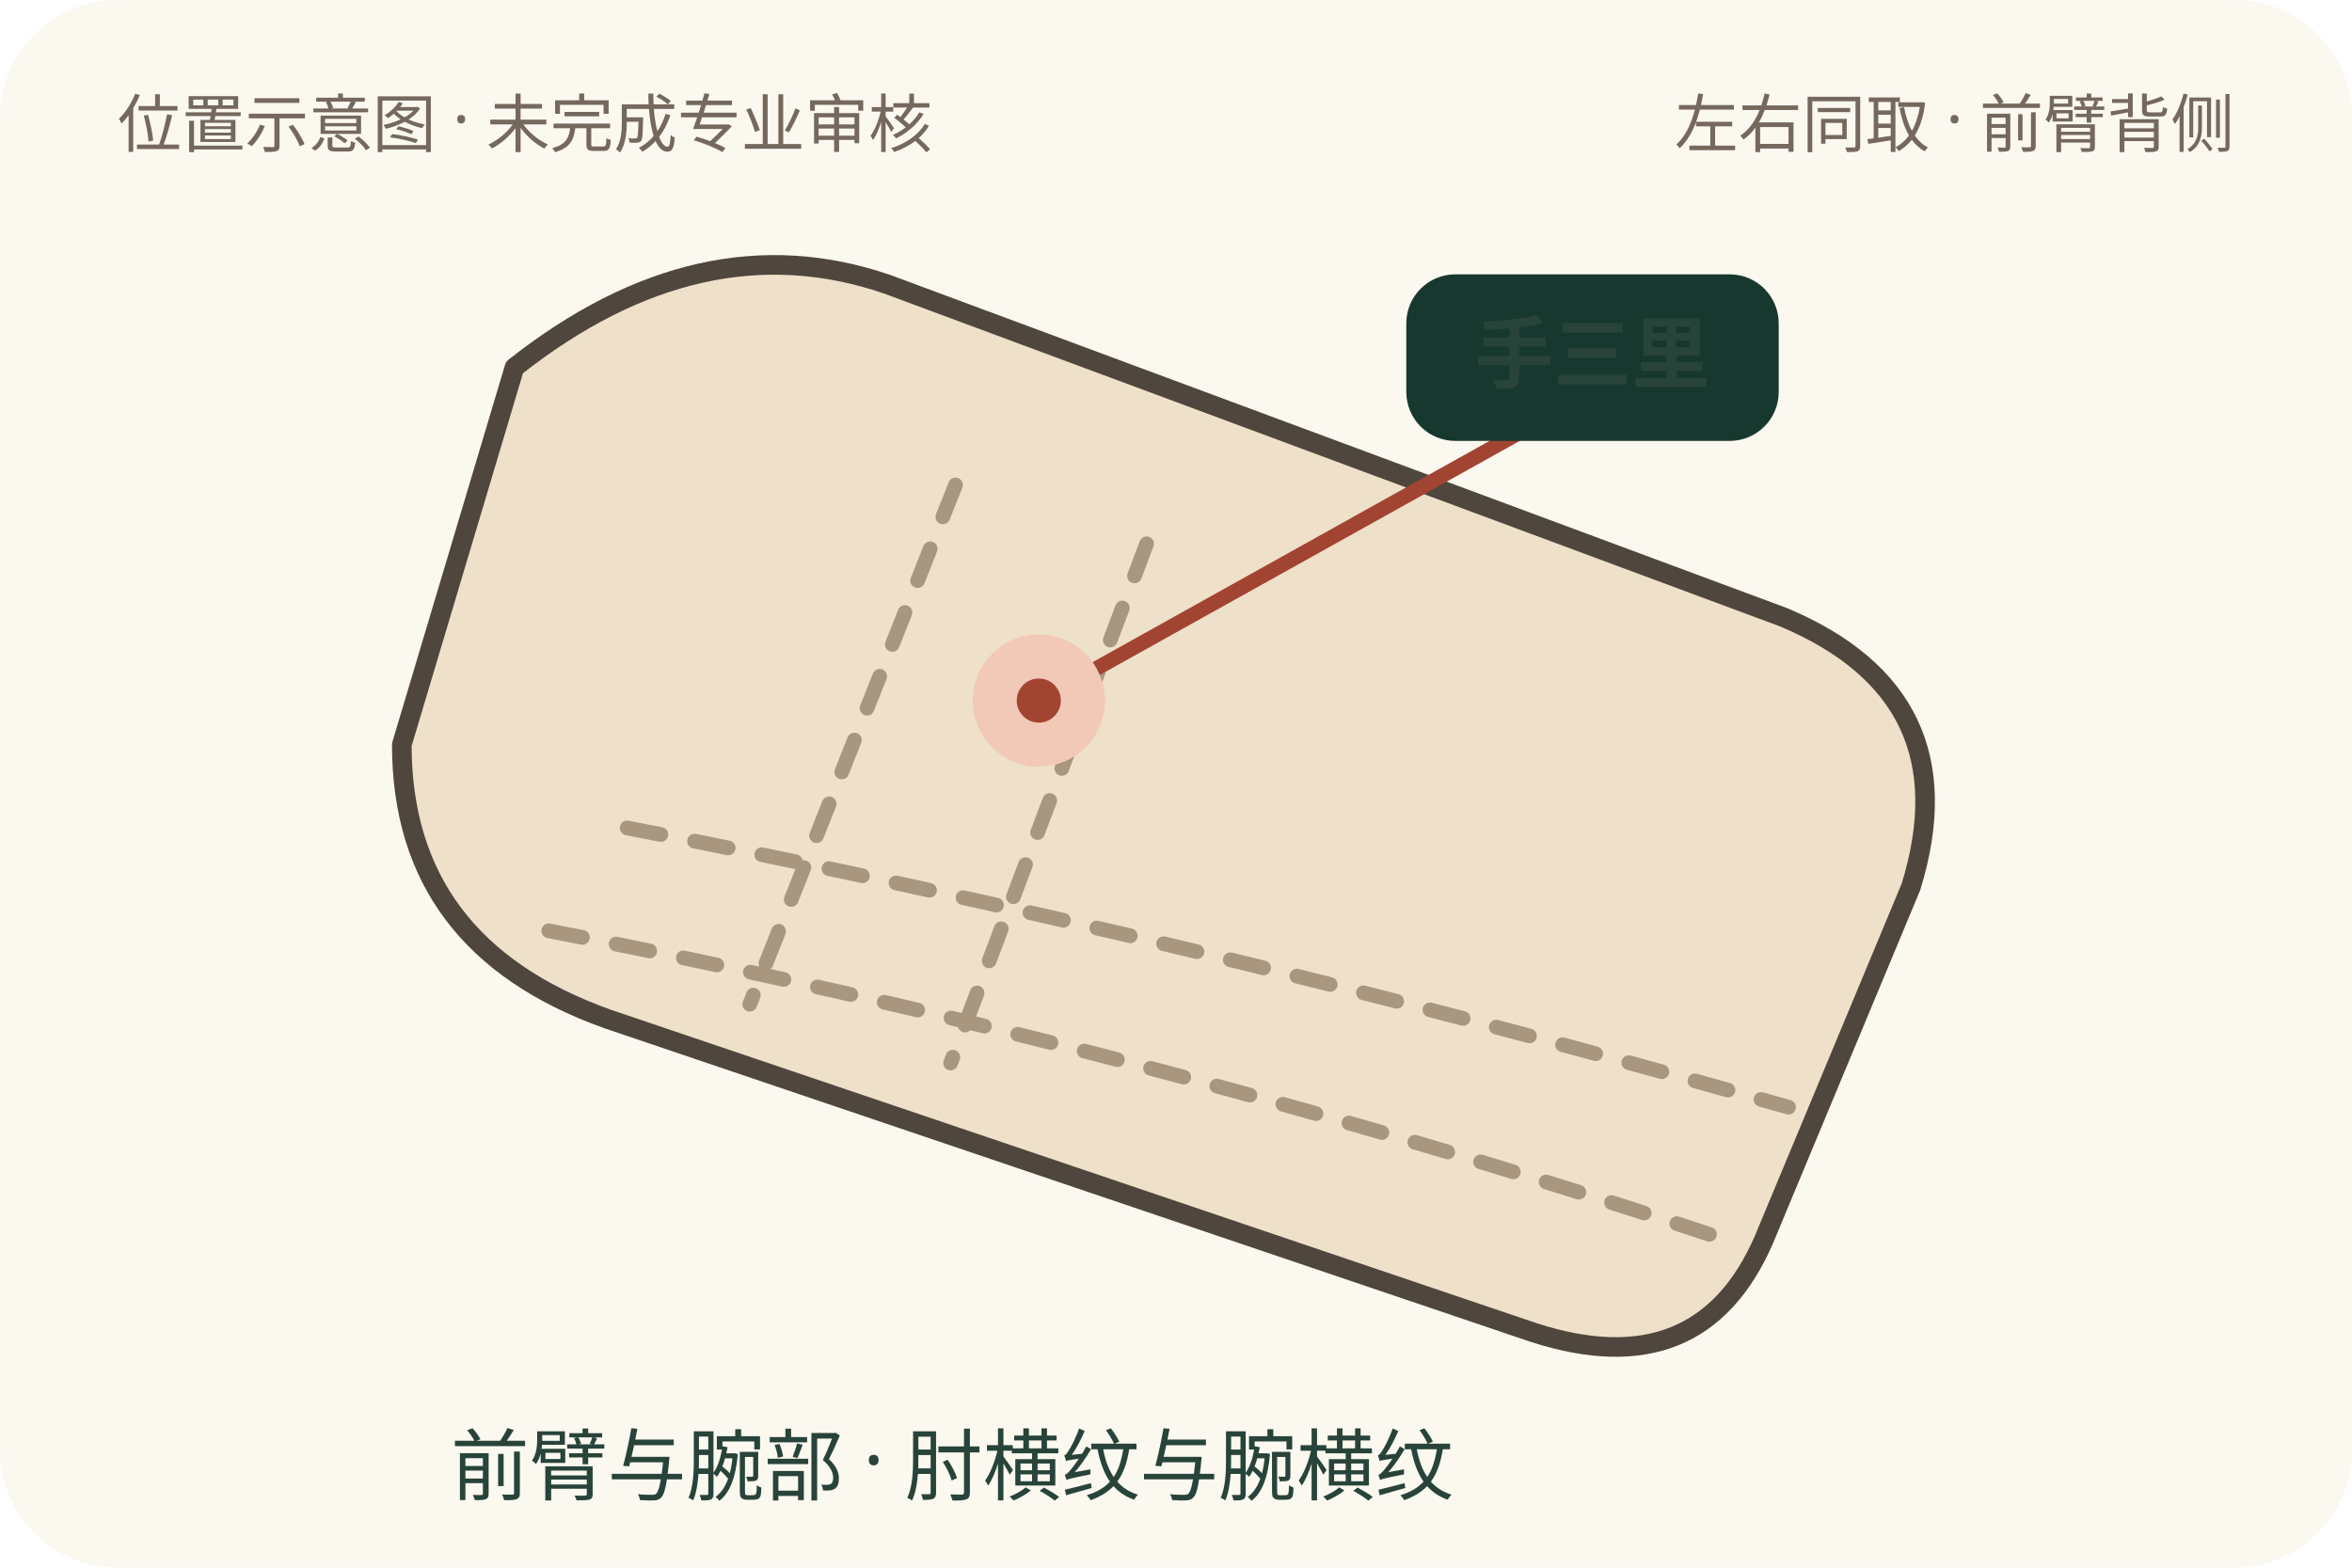
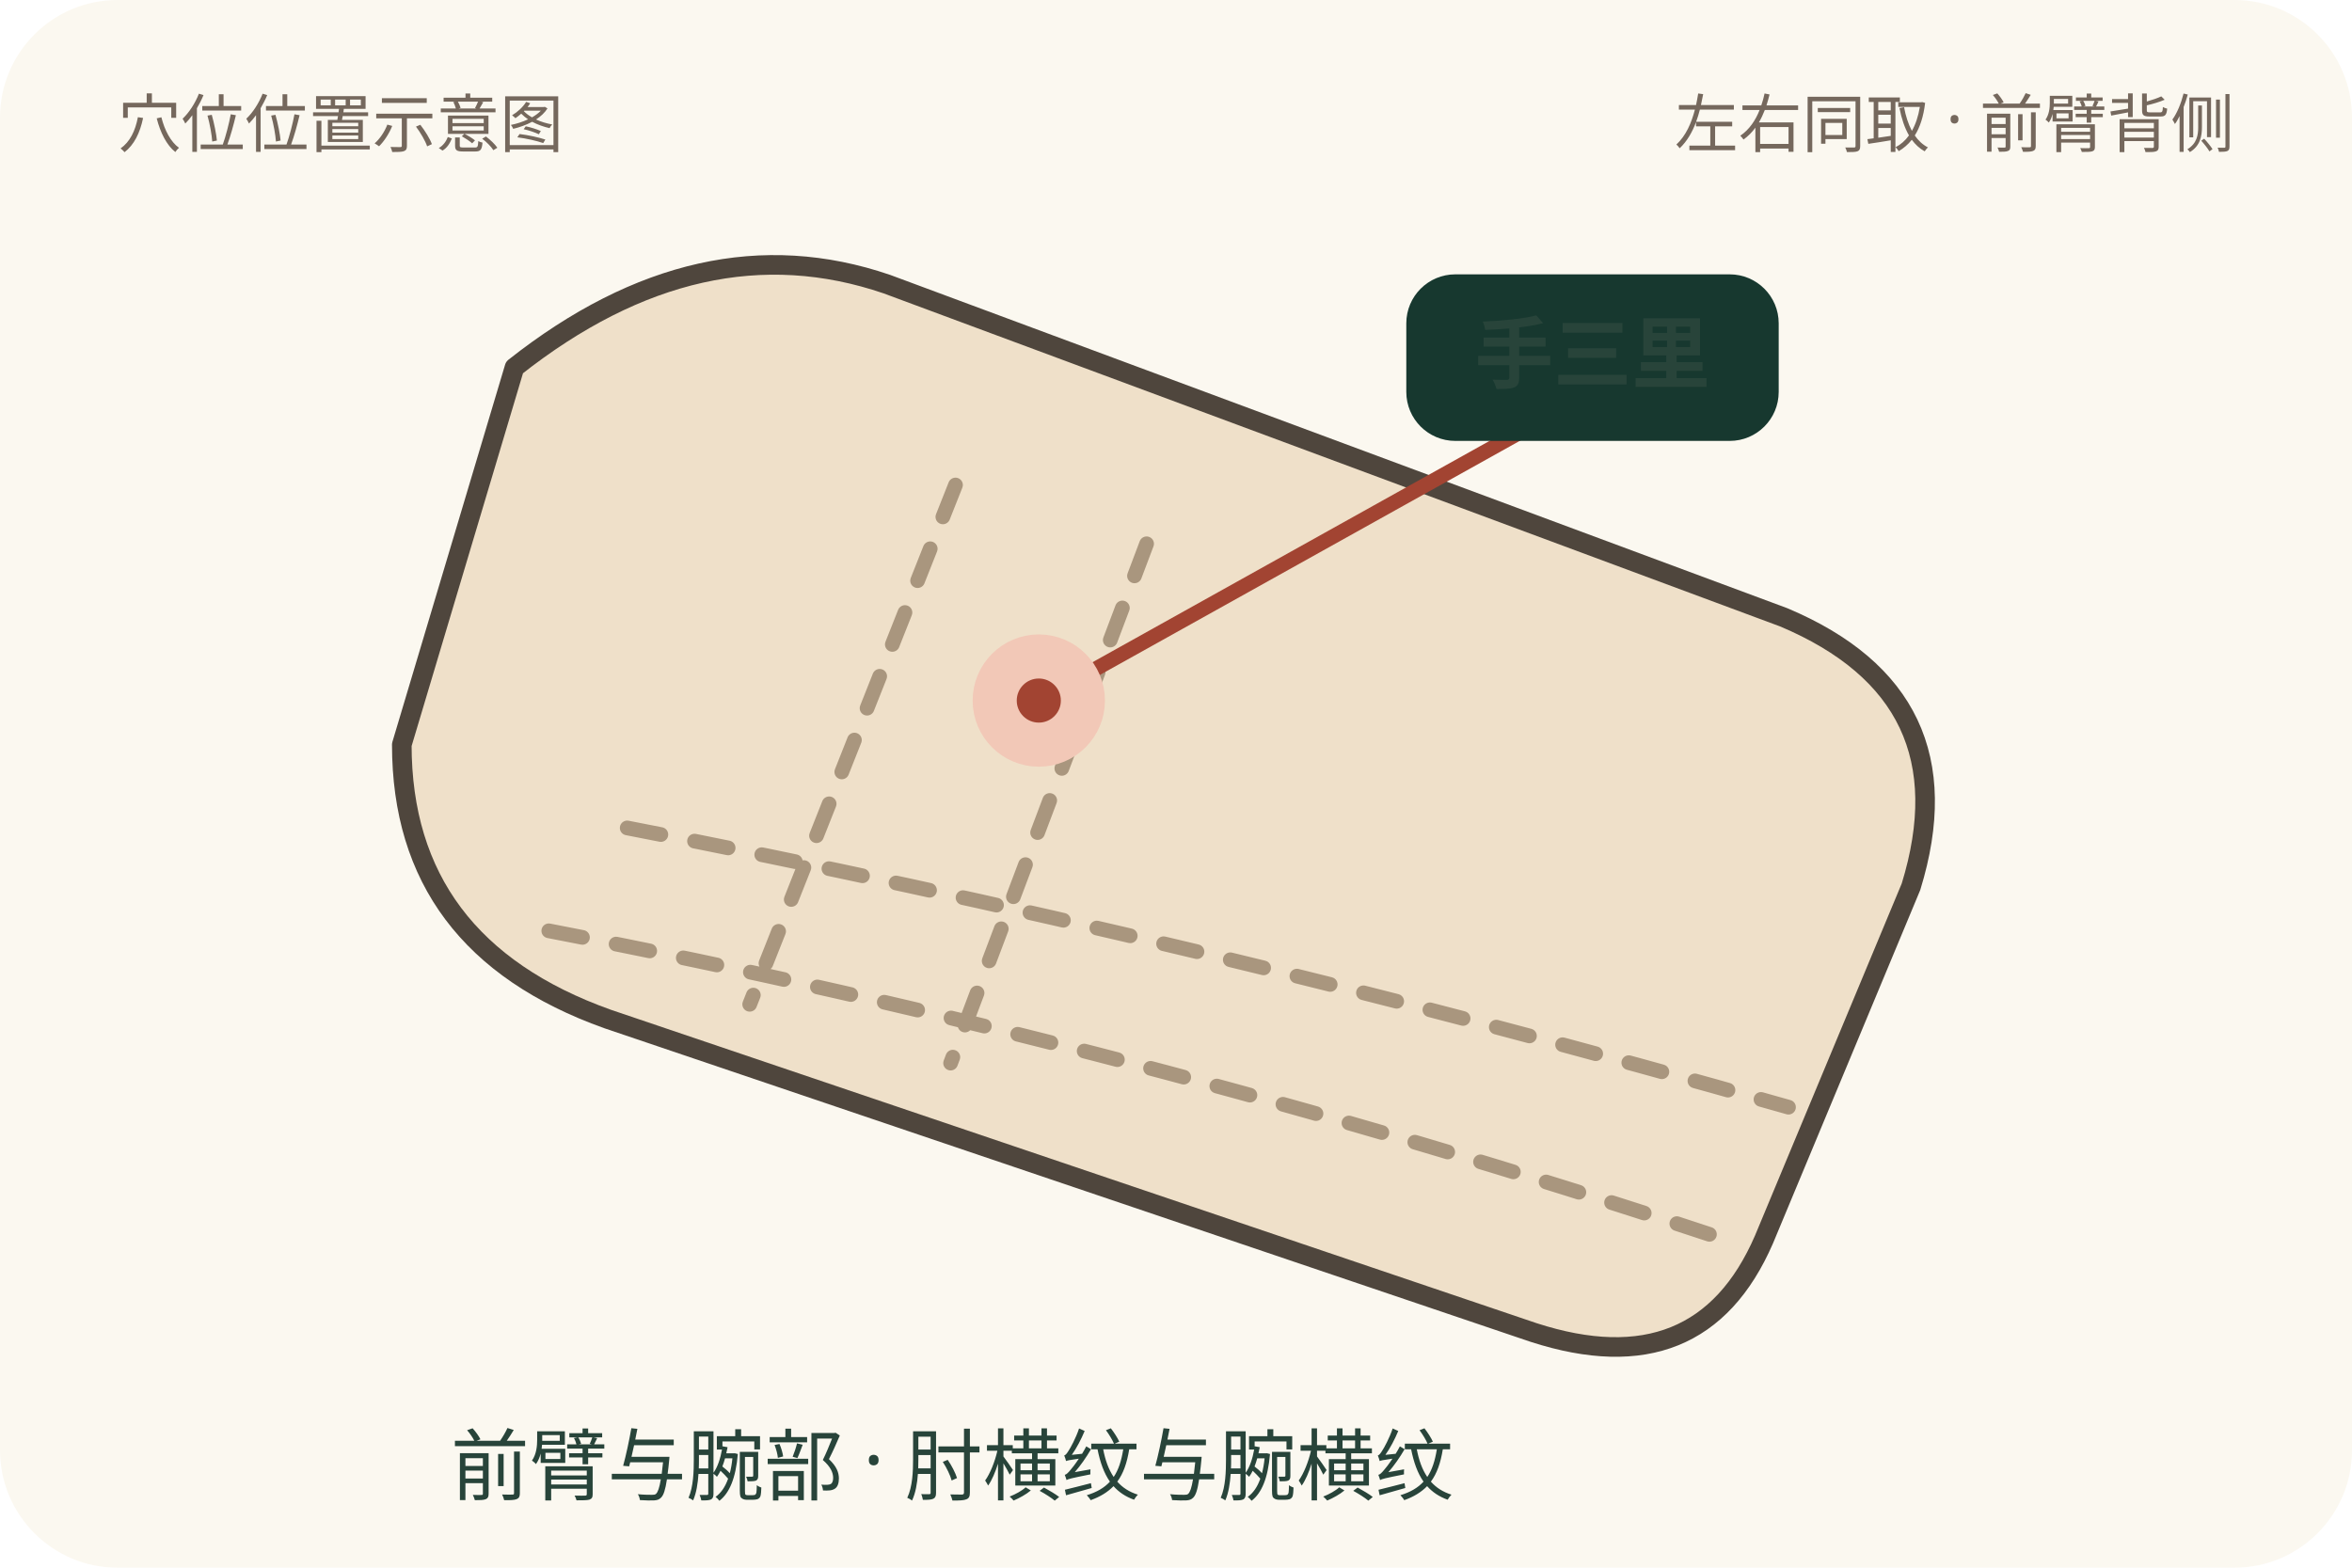
<svg xmlns="http://www.w3.org/2000/svg" viewBox="0 0 480 320" role="img" aria-labelledby="title desc">
  <style>
    .body{fill:#efe0c9;stroke:#4f463d;stroke-width:4;stroke-linejoin:round}
    .landmark{fill:none;stroke:#a9967e;stroke-width:3;stroke-linecap:round;stroke-dasharray:7 7}
    .landmark-fill{fill:#a9967e}
    .leader{fill:none;stroke:#a24432;stroke-width:3}
    .acupoint-marker{fill:#a24432;stroke:#f2c8b7;stroke-width:9}
    text{fill:#28443a;font:16px sans-serif}.label{font-weight:700}.tag,.orientation,.landmark-label{font-size:13px;fill:#75685d}.landmark-label{font-weight:700}
  </style>
  <rect width="480" height="320" rx="24" fill="#fbf8f0" />
-   <text class="tag" x="24" y="30">位置示意图 · 未完成专业审核</text>
+   <text class="tag" x="24" y="30">穴位位置示意图</text>
  <text class="orientation" x="456" y="30" text-anchor="end">左右同取 · 前臂背侧</text>
  <path class="body" d="M105 75 Q143 45 181 58 L364 126 Q402 142 390 181 L360 253 Q347 283 313 272 L124 208 Q82 193 82 152 Z" />
  <path class="landmark" d="M112 190 Q231 213 349 252 M128 169 Q242 191 365 226 M195 99 L153 205 M234 111 L194 217" />
  <text x="92" y="305">前臂与腕部 · 肘横纹与腕横纹</text>
  <path class="leader" d="M212 143 L325 80" />
  <circle class="acupoint-marker" cx="212" cy="143" r="9" />
  <rect x="287" y="56" width="76" height="34" rx="10" fill="#17382f" />
  <text class="label" x="325" y="78" text-anchor="middle" fill="#fffaf2">手三里</text>
</svg>
